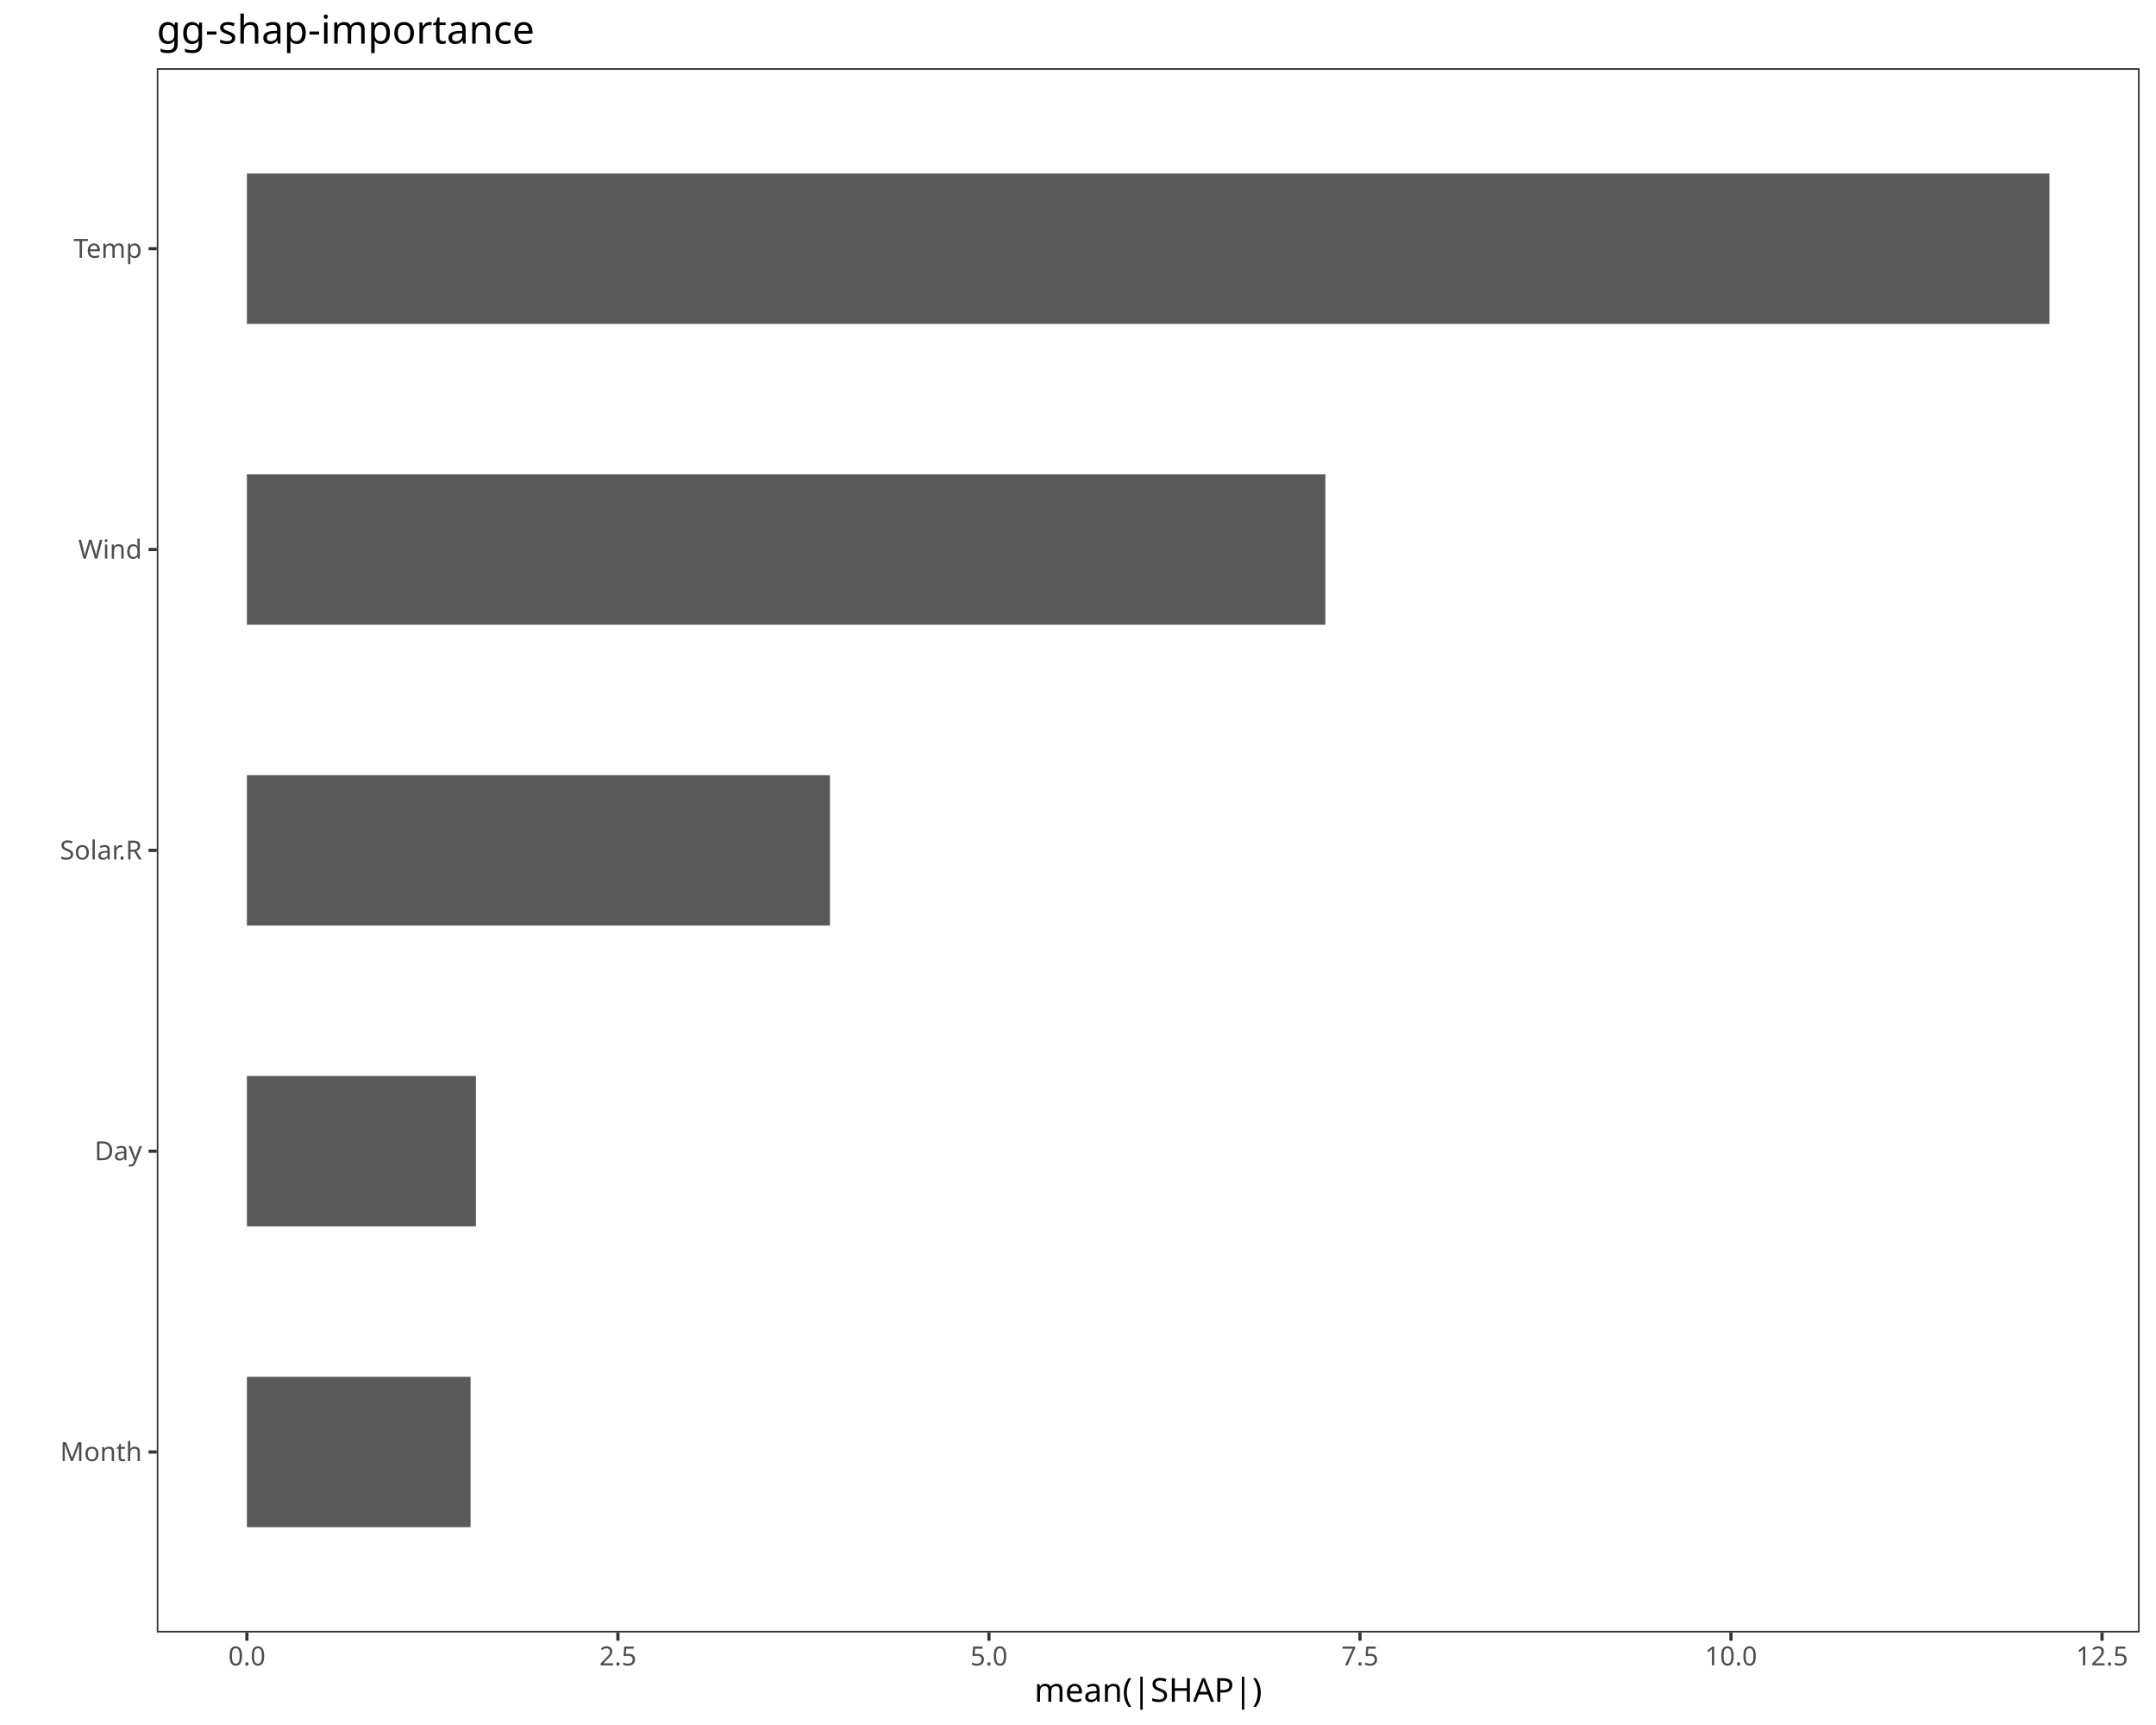
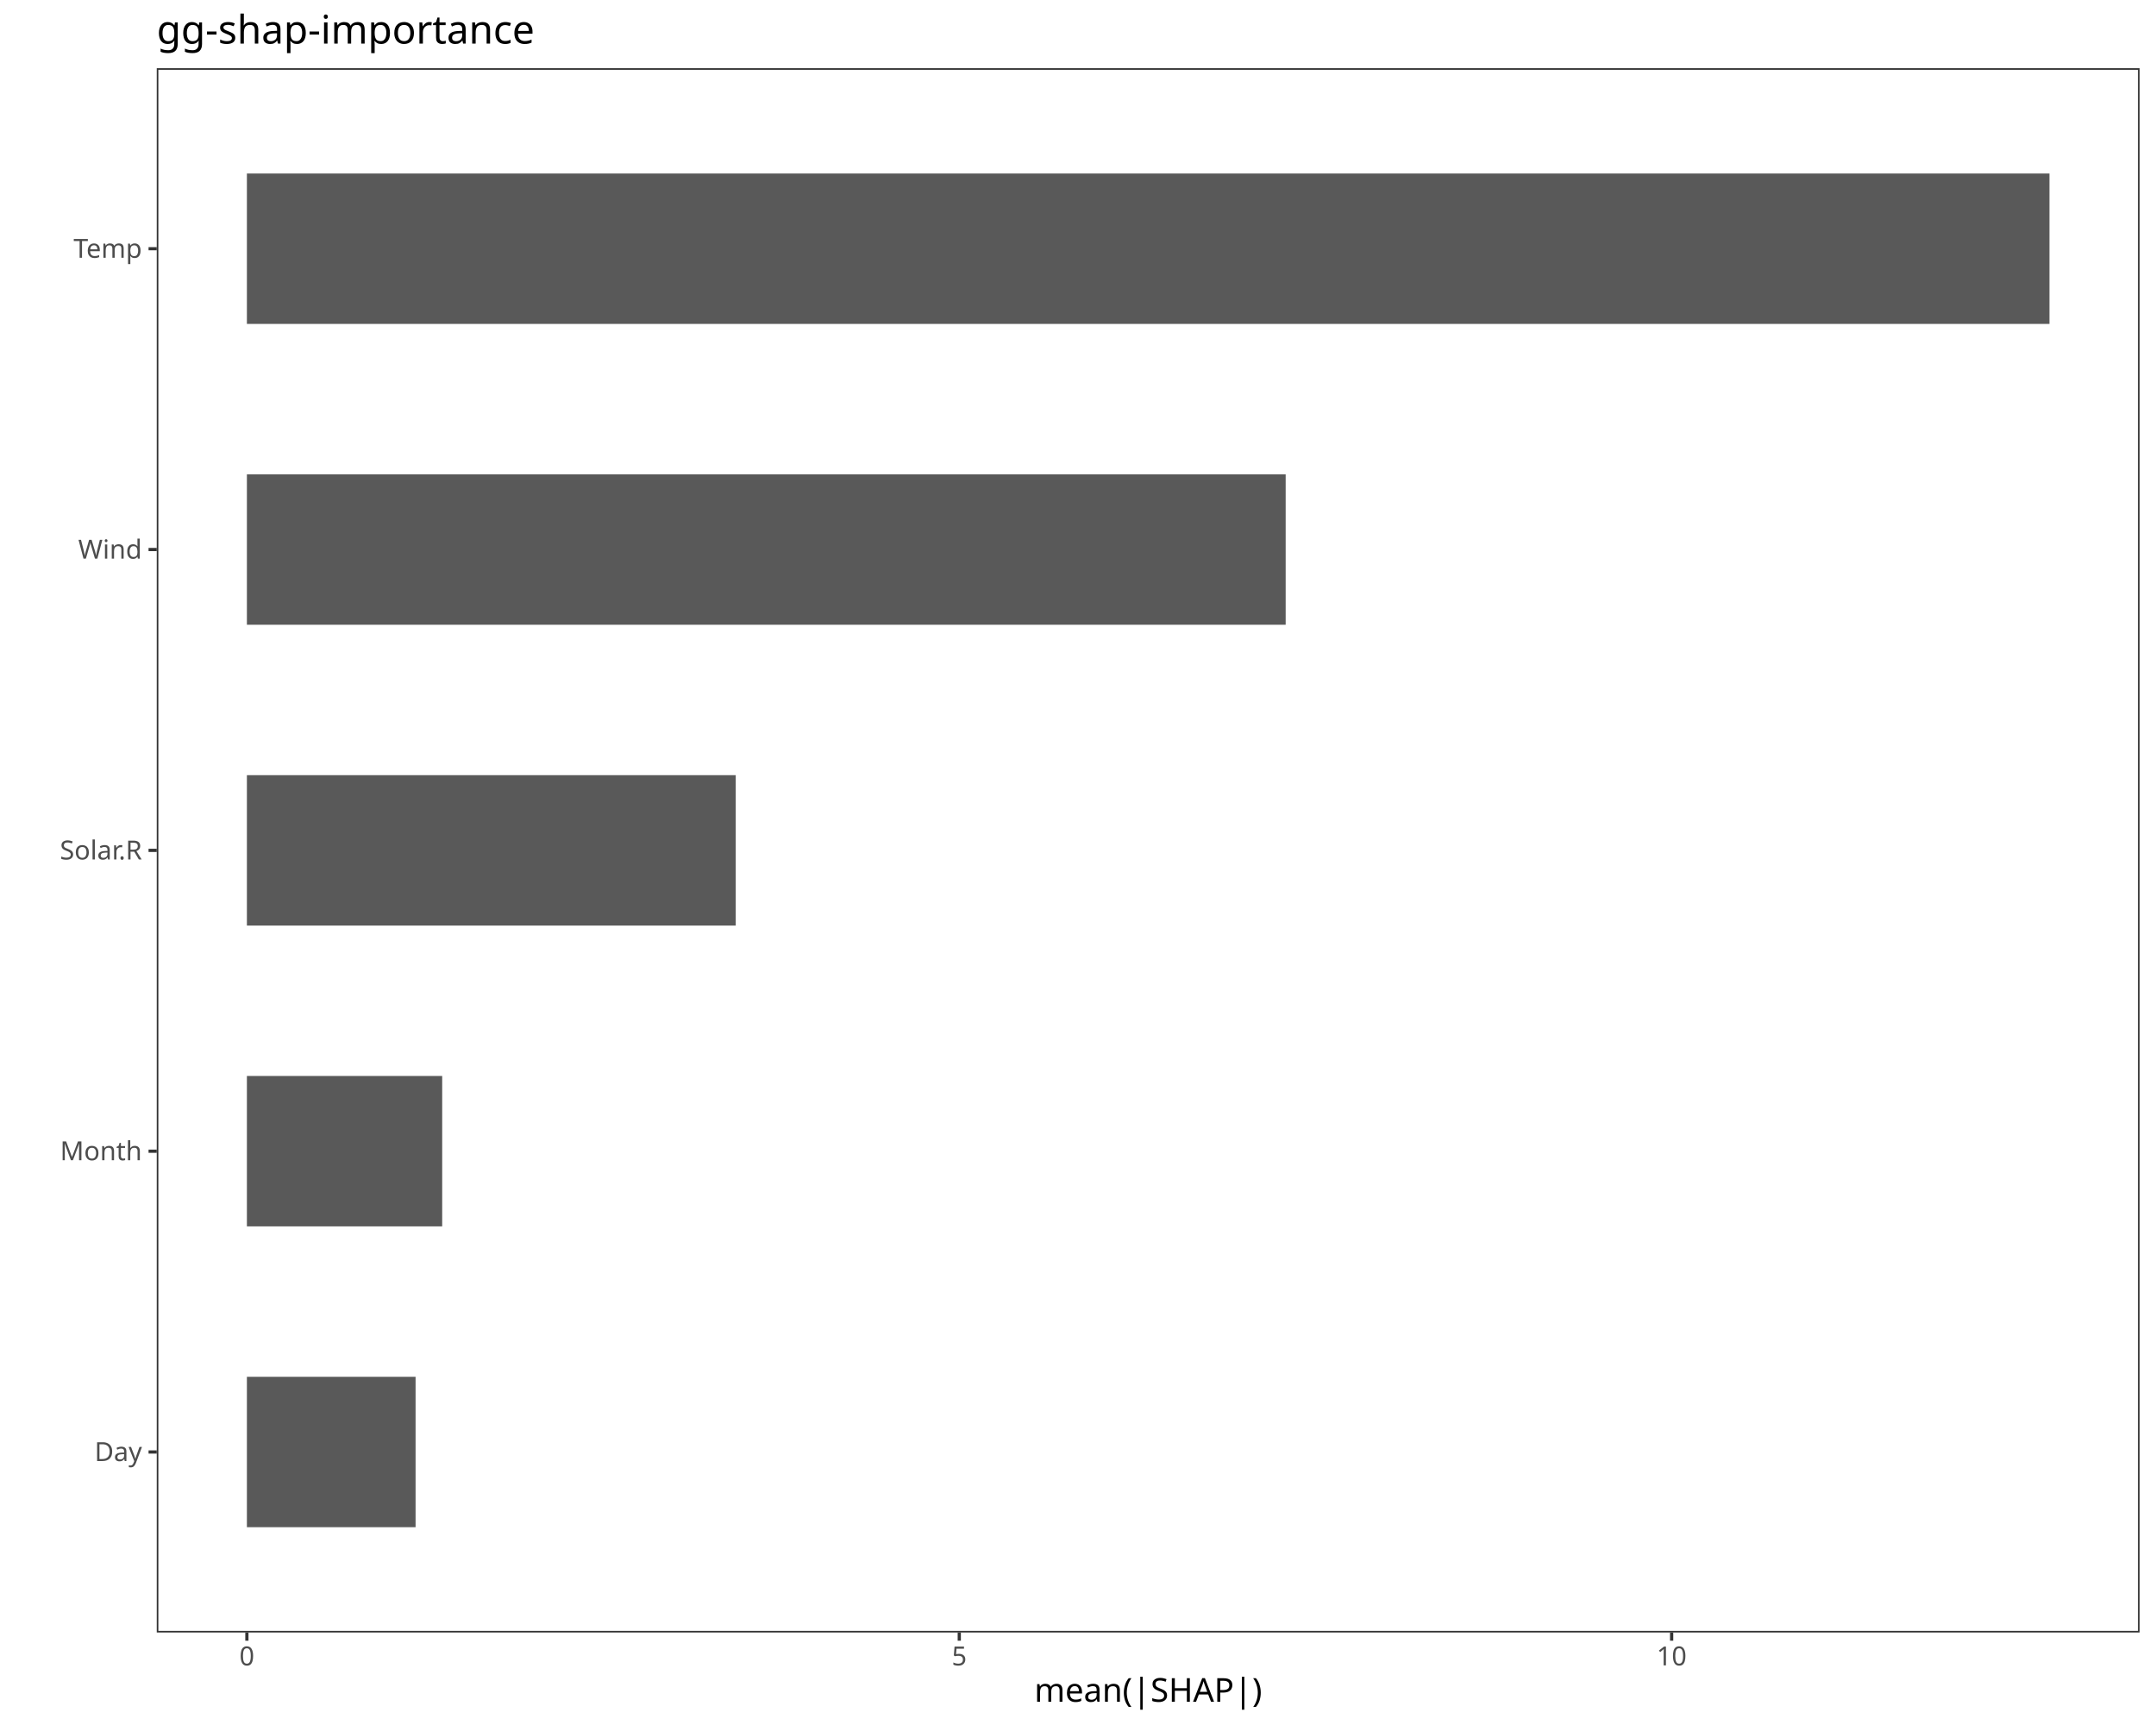
<svg xmlns="http://www.w3.org/2000/svg" class="svglite" data-engine-version="2.0" width="720.00pt" height="576.00pt" viewBox="0 0 720.00 576.00">
  <defs>
    <style type="text/css">
    .svglite line, .svglite polyline, .svglite polygon, .svglite path, .svglite rect, .svglite circle {
      fill: none;
      stroke: #000000;
      stroke-linecap: round;
      stroke-linejoin: round;
      stroke-miterlimit: 10.00;
    }
  </style>
  </defs>
  <rect width="100%" height="100%" style="stroke: none; fill: #FFFFFF;" />
  <defs>
    <clipPath id="cpMC4wMHw3MjAuMDB8MC4wMHw1NzYuMDA=">
      <rect x="0.00" y="0.00" width="720.00" height="576.00" />
    </clipPath>
  </defs>
  <g clip-path="url(#cpMC4wMHw3MjAuMDB8MC4wMHw1NzYuMDA=)">
    <rect x="0.00" y="0.00" width="720.00" height="576.00" style="stroke-width: 1.07; stroke: #FFFFFF; fill: #FFFFFF;" />
  </g>
  <defs>
    <clipPath id="cpNTIuMzV8NzE0LjUyfDIyLjc4fDU0NS4xMQ==">
      <rect x="52.35" y="22.78" width="662.17" height="522.33" />
    </clipPath>
  </defs>
  <g clip-path="url(#cpNTIuMzV8NzE0LjUyfDIyLjc4fDU0NS4xMQ==)">
    <rect x="52.35" y="22.78" width="662.17" height="522.33" style="stroke-width: 1.07; stroke: none; fill: #FFFFFF;" />
-     <rect x="82.45" y="459.73" width="74.70" height="50.22" style="stroke-width: 1.07; stroke: none; stroke-linecap: butt; stroke-linejoin: miter; fill: #595959;" />
-     <rect x="82.45" y="359.28" width="76.48" height="50.22" style="stroke-width: 1.07; stroke: none; stroke-linecap: butt; stroke-linejoin: miter; fill: #595959;" />
-     <rect x="82.45" y="258.84" width="194.73" height="50.22" style="stroke-width: 1.07; stroke: none; stroke-linecap: butt; stroke-linejoin: miter; fill: #595959;" />
-     <rect x="82.45" y="158.39" width="360.16" height="50.22" style="stroke-width: 1.07; stroke: none; stroke-linecap: butt; stroke-linejoin: miter; fill: #595959;" />
+     <rect x="82.45" y="459.73" width="56.33" height="50.22" style="stroke-width: 1.07; stroke: none; stroke-linecap: butt; stroke-linejoin: miter; fill: #595959;" />
+     <rect x="82.45" y="359.28" width="65.22" height="50.22" style="stroke-width: 1.07; stroke: none; stroke-linecap: butt; stroke-linejoin: miter; fill: #595959;" />
+     <rect x="82.45" y="258.84" width="163.25" height="50.22" style="stroke-width: 1.07; stroke: none; stroke-linecap: butt; stroke-linejoin: miter; fill: #595959;" />
+     <rect x="82.45" y="158.39" width="346.90" height="50.22" style="stroke-width: 1.07; stroke: none; stroke-linecap: butt; stroke-linejoin: miter; fill: #595959;" />
    <rect x="82.45" y="57.94" width="601.97" height="50.22" style="stroke-width: 1.07; stroke: none; stroke-linecap: butt; stroke-linejoin: miter; fill: #595959;" />
    <rect x="52.35" y="22.78" width="662.17" height="522.33" style="stroke-width: 1.07; stroke: #333333;" />
  </g>
  <g clip-path="url(#cpMC4wMHw3MjAuMDB8MC4wMHw1NzYuMDA=)">
-     <text x="47.42" y="487.87" text-anchor="end" style="font-size: 8.80px; fill: #4D4D4D; font-family: sans;" textLength="24.46px" lengthAdjust="spacingAndGlyphs">Month</text>
-     <text x="47.42" y="387.42" text-anchor="end" style="font-size: 8.80px; fill: #4D4D4D; font-family: sans;" textLength="15.66px" lengthAdjust="spacingAndGlyphs">Day</text>
+     <text x="47.42" y="487.87" text-anchor="end" style="font-size: 8.80px; fill: #4D4D4D; font-family: sans;" textLength="15.66px" lengthAdjust="spacingAndGlyphs">Day</text>
+     <text x="47.42" y="387.42" text-anchor="end" style="font-size: 8.80px; fill: #4D4D4D; font-family: sans;" textLength="24.46px" lengthAdjust="spacingAndGlyphs">Month</text>
    <text x="47.42" y="286.98" text-anchor="end" style="font-size: 8.80px; fill: #4D4D4D; font-family: sans;" textLength="29.35px" lengthAdjust="spacingAndGlyphs">Solar.R</text>
    <text x="47.42" y="186.53" text-anchor="end" style="font-size: 8.80px; fill: #4D4D4D; font-family: sans;" textLength="20.05px" lengthAdjust="spacingAndGlyphs">Wind</text>
    <text x="47.42" y="86.08" text-anchor="end" style="font-size: 8.80px; fill: #4D4D4D; font-family: sans;" textLength="22.50px" lengthAdjust="spacingAndGlyphs">Temp</text>
    <polyline points="49.61,484.84 52.35,484.84 " style="stroke-width: 1.07; stroke: #333333; stroke-linecap: butt;" />
    <polyline points="49.61,384.40 52.35,384.40 " style="stroke-width: 1.07; stroke: #333333; stroke-linecap: butt;" />
    <polyline points="49.61,283.95 52.35,283.95 " style="stroke-width: 1.07; stroke: #333333; stroke-linecap: butt;" />
    <polyline points="49.61,183.50 52.35,183.50 " style="stroke-width: 1.07; stroke: #333333; stroke-linecap: butt;" />
    <polyline points="49.61,83.05 52.35,83.05 " style="stroke-width: 1.07; stroke: #333333; stroke-linecap: butt;" />
    <polyline points="82.45,547.85 82.45,545.11 " style="stroke-width: 1.07; stroke: #333333; stroke-linecap: butt;" />
-     <polyline points="206.36,547.85 206.36,545.11 " style="stroke-width: 1.07; stroke: #333333; stroke-linecap: butt;" />
-     <polyline points="330.26,547.85 330.26,545.11 " style="stroke-width: 1.07; stroke: #333333; stroke-linecap: butt;" />
-     <polyline points="454.17,547.85 454.17,545.11 " style="stroke-width: 1.07; stroke: #333333; stroke-linecap: butt;" />
-     <polyline points="578.07,547.85 578.07,545.11 " style="stroke-width: 1.07; stroke: #333333; stroke-linecap: butt;" />
-     <polyline points="701.98,547.85 701.98,545.11 " style="stroke-width: 1.07; stroke: #333333; stroke-linecap: butt;" />
-     <text x="82.45" y="556.10" text-anchor="middle" style="font-size: 8.80px; fill: #4D4D4D; font-family: sans;" textLength="12.23px" lengthAdjust="spacingAndGlyphs">0.0</text>
-     <text x="206.36" y="556.10" text-anchor="middle" style="font-size: 8.80px; fill: #4D4D4D; font-family: sans;" textLength="12.23px" lengthAdjust="spacingAndGlyphs">2.5</text>
-     <text x="330.26" y="556.10" text-anchor="middle" style="font-size: 8.80px; fill: #4D4D4D; font-family: sans;" textLength="12.23px" lengthAdjust="spacingAndGlyphs">5.0</text>
-     <text x="454.17" y="556.10" text-anchor="middle" style="font-size: 8.80px; fill: #4D4D4D; font-family: sans;" textLength="12.23px" lengthAdjust="spacingAndGlyphs">7.5</text>
-     <text x="578.07" y="556.10" text-anchor="middle" style="font-size: 8.80px; fill: #4D4D4D; font-family: sans;" textLength="17.13px" lengthAdjust="spacingAndGlyphs">10.0</text>
-     <text x="701.98" y="556.10" text-anchor="middle" style="font-size: 8.80px; fill: #4D4D4D; font-family: sans;" textLength="17.13px" lengthAdjust="spacingAndGlyphs">12.5</text>
+     <polyline points="320.35,547.85 320.35,545.11 " style="stroke-width: 1.07; stroke: #333333; stroke-linecap: butt;" />
+     <polyline points="558.25,547.85 558.25,545.11 " style="stroke-width: 1.07; stroke: #333333; stroke-linecap: butt;" />
+     <text x="82.45" y="556.10" text-anchor="middle" style="font-size: 8.80px; fill: #4D4D4D; font-family: sans;" textLength="4.89px" lengthAdjust="spacingAndGlyphs">0</text>
+     <text x="320.35" y="556.10" text-anchor="middle" style="font-size: 8.80px; fill: #4D4D4D; font-family: sans;" textLength="4.89px" lengthAdjust="spacingAndGlyphs">5</text>
+     <text x="558.25" y="556.10" text-anchor="middle" style="font-size: 8.80px; fill: #4D4D4D; font-family: sans;" textLength="9.79px" lengthAdjust="spacingAndGlyphs">10</text>
    <text x="383.44" y="568.24" text-anchor="middle" style="font-size: 11.00px; font-family: sans;" textLength="70.53px" lengthAdjust="spacingAndGlyphs">mean(|SHAP|)</text>
    <text x="52.35" y="14.56" style="font-size: 13.20px; font-family: sans;" textLength="117.41px" lengthAdjust="spacingAndGlyphs">gg-shap-importance</text>
  </g>
</svg>
